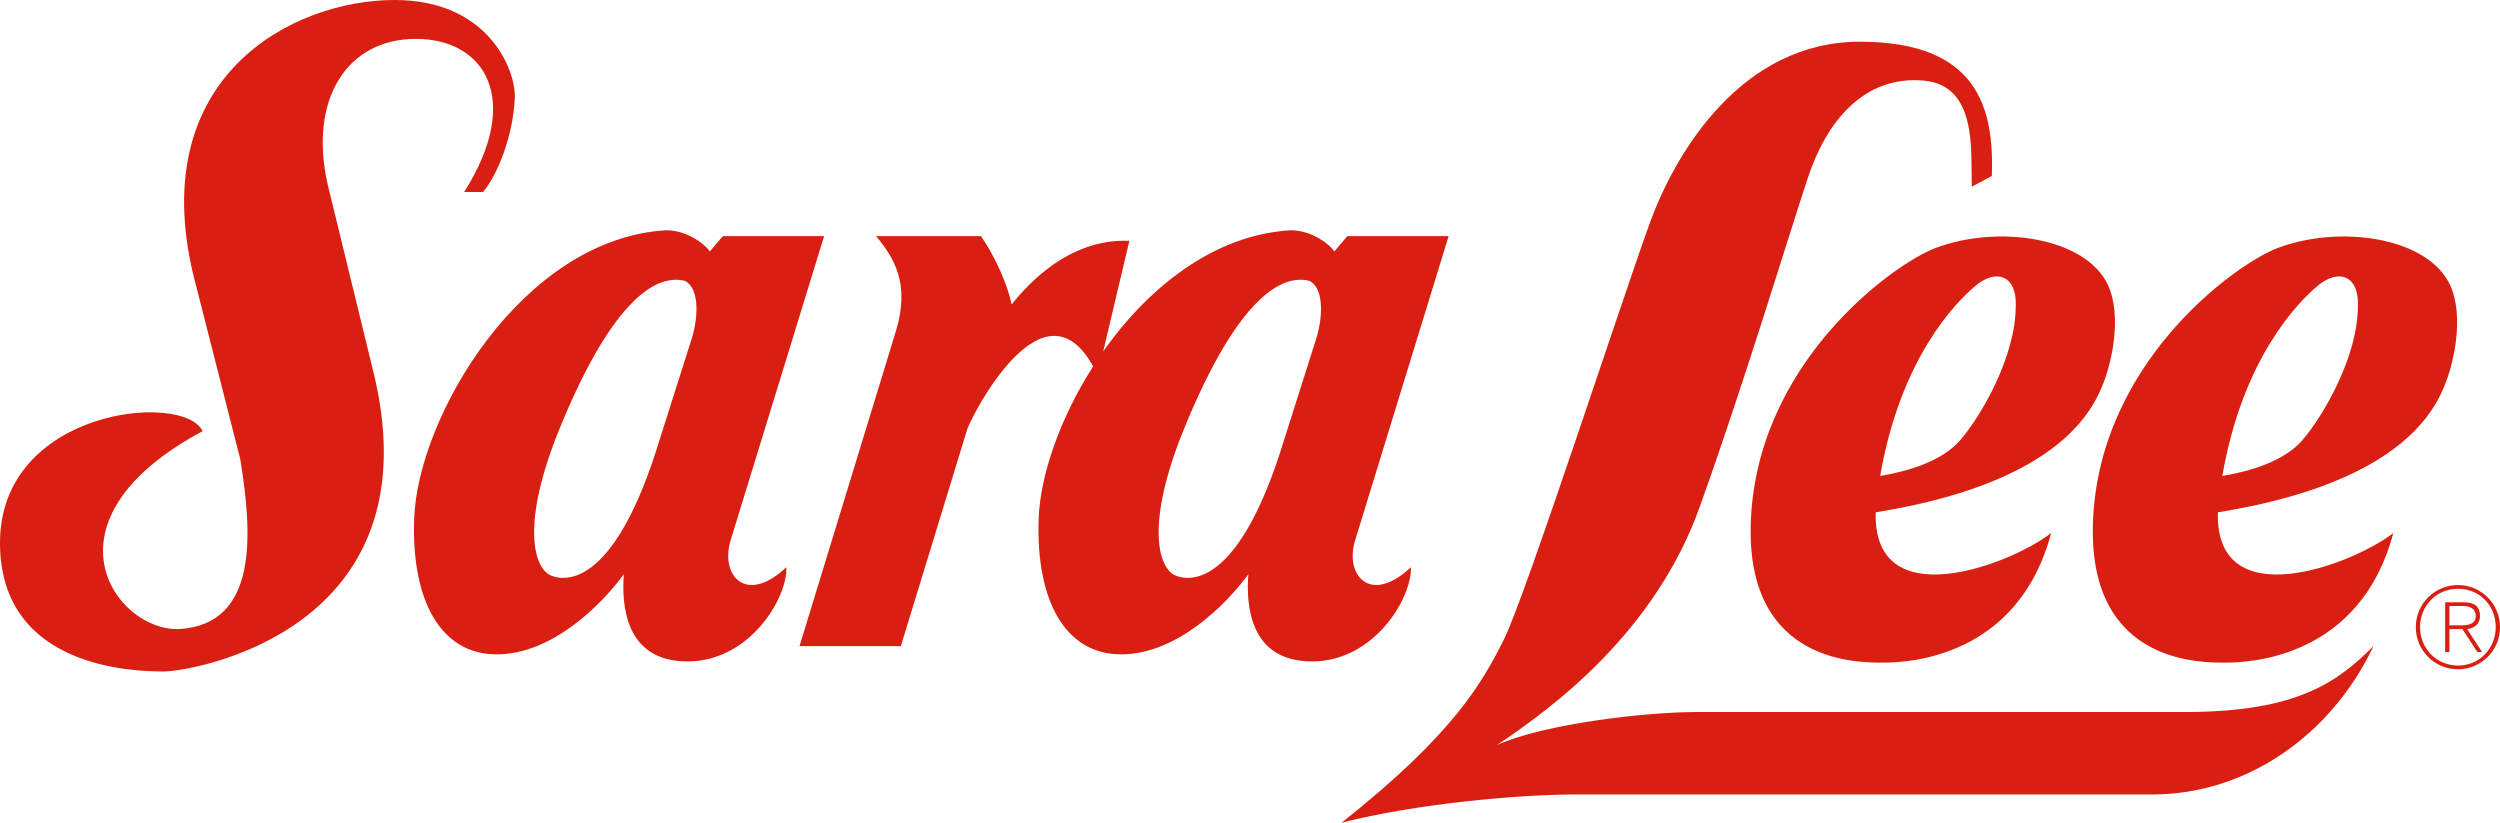
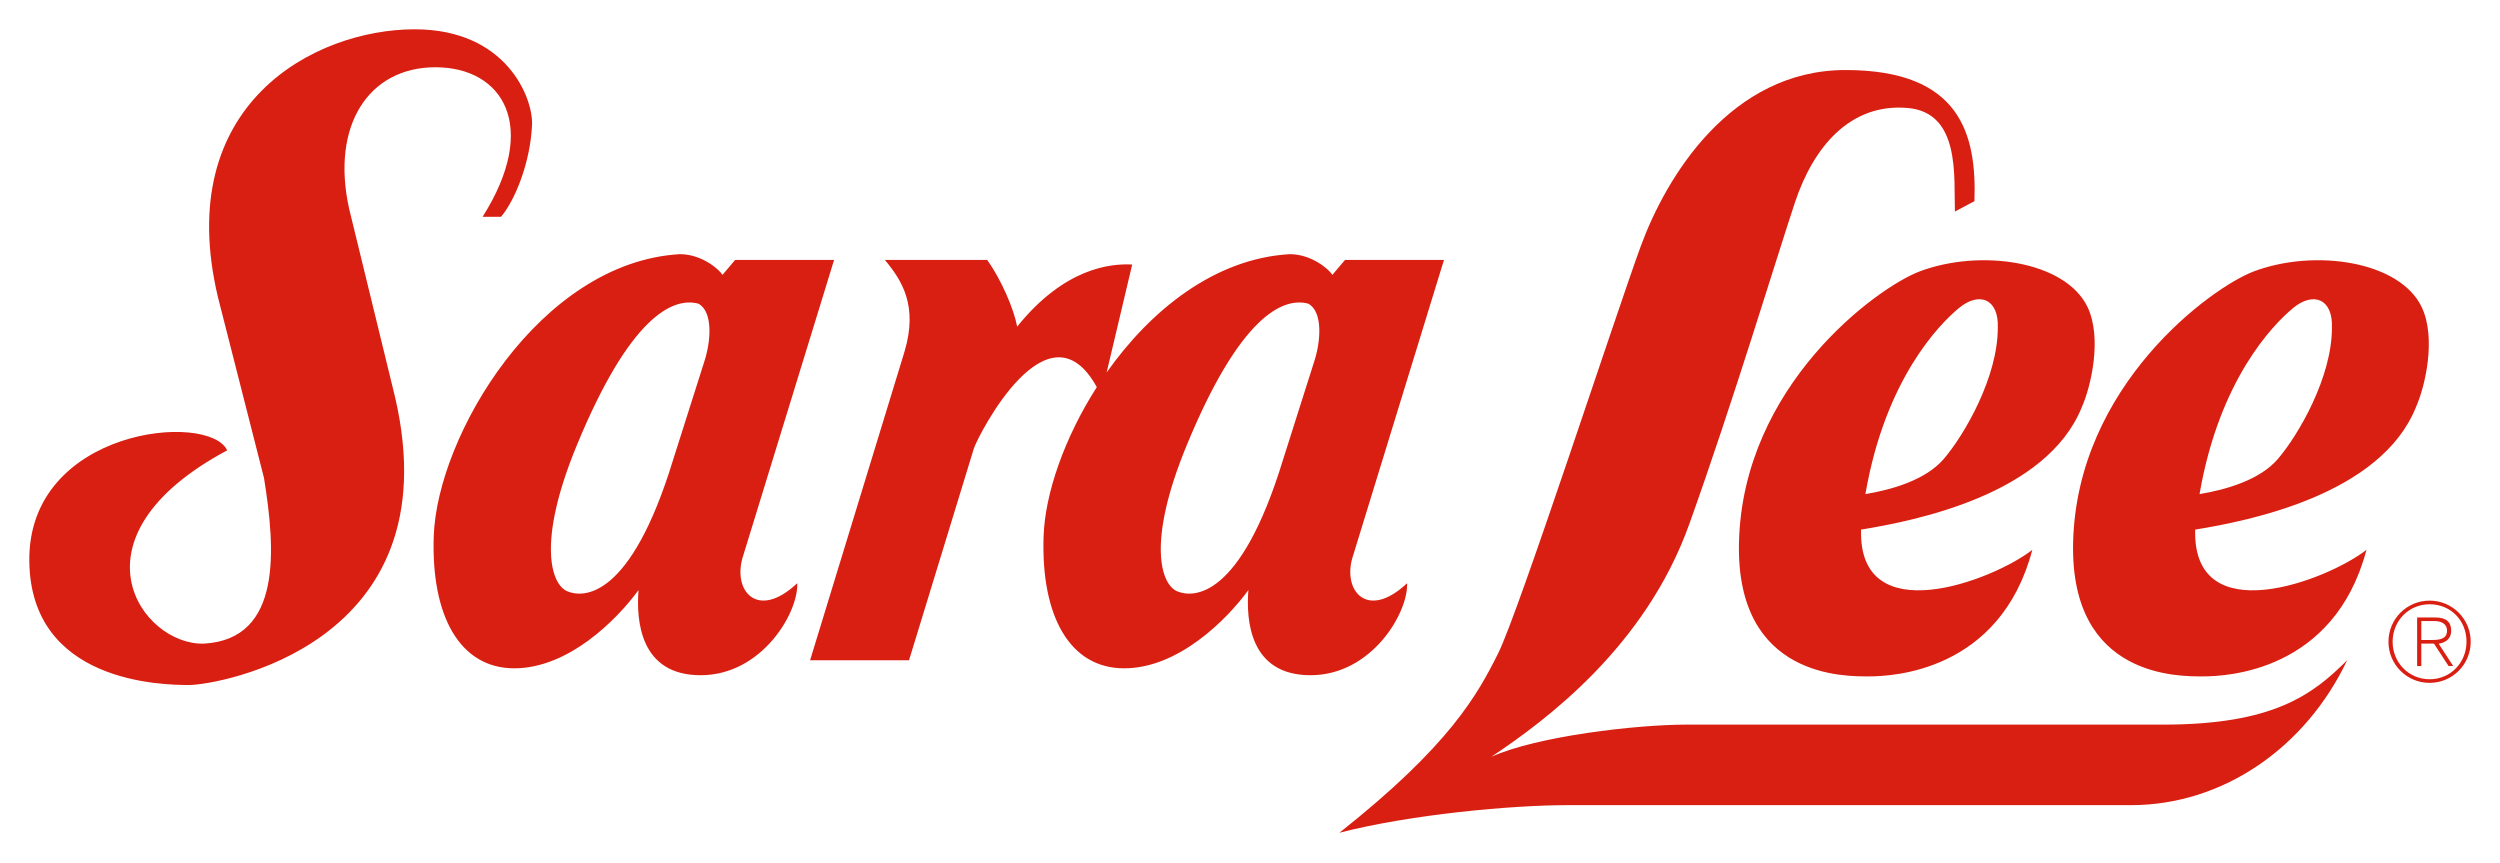
- <svg xmlns="http://www.w3.org/2000/svg" id="Layer_1" version="1.1" viewBox="0 0 2426.64 798.6">
-   <defs>
-     <style>
-       .st0 {
-         fill: #d91f11;
-         fill-rule: evenodd;
-       }
-     </style>
-   </defs>
-   <path class="st0" d="M2385.79,567.88c-22.62,0-40.88,18.25-40.88,40.87s18.26,40.87,40.88,40.87,40.86-18.25,40.86-40.87-18.24-40.87-40.86-40.87ZM2385.88,646.03c-20.87,0-36.84-16.62-36.84-37.26s15.76-37.26,36.84-37.26,36.6,16.29,36.6,37.15c.01,20.66-15.72,37.38-36.6,37.38h0ZM1315.78,523.1l90.34-293.87h-98.34l-12.59,14.86c-3.42-5.72-20.95-20.58-42.31-20.58-74.55,4.28-138.32,55.59-182.07,117.62l25.42-107.33c-21.73-1.14-67.46,3.44-114.35,61.75-3.42-18.3-16.01-46.88-29.73-66.32h-101.77c17.15,20.58,33.17,45.73,19.44,91.48l-93.76,306.44h98.34l64.59-210.97c4.99-13.88,73.58-148.45,122.05-60.53-32.24,50.39-51.4,105.79-52.87,148.01-2.76,80.12,26.29,131.5,80.04,131.5s101.77-48.02,123.49-77.75c-2.28,29.73,1.14,84.61,61.75,84.61s97.18-61.75,96.03-91.48c-39.99,37.74-65.16,6.87-53.72-27.43h0ZM1276.89,331l-30.86,97.2c-42.32,138.36-89.2,137.22-105.2,130.35s-30.12-48.48,9.16-144.06c52.6-128.07,95.48-148.66,121.21-141.79,14.84,7.99,12.57,37.72,5.69,58.3h0ZM2377.93,276.13c-21.74-45.73-106.35-58.32-166.94-35.45-42.02,15.86-176.09,113.21-179.54,269.85-2.94,134.89,106.35,132.65,129.23,132.65s130.34-4.59,162.37-125.78c-39.55,30.77-173.13,81.58-170.24-20.12,54.49-8.85,184.48-34.88,219.41-121.68,9.14-20.58,20.42-68.54,5.72-99.48ZM2235,427.07c-17.91,20.88-51.4,30.53-77.88,34.93,19.75-114.35,73.36-168.59,92.74-184.73,20.57-17.15,40-9.14,38.86,19.44,0,49.17-33.17,106.33-53.72,130.35h0ZM317.9,178.38c-18.29-82.34,19.09-140.65,85.76-140.65s104.05,58.32,46.88,148.66h18.29c13.72-16.01,29.24-53.78,30.87-91.48,1.14-26.3-25.15-94.91-116.63-94.91-99.48,0-241.28,74.32-195.53,266.43l45.73,179.53c11.44,70.9,18.3,160.08-59.46,164.65-61.75,2.3-139.5-105.19,22.87-192.11C178.39,379.62-1.14,396.77,0,528.27c1.06,121.24,131.7,123.49,158.94,123.49s261.85-38.87,204.68-285.87l-45.72-187.5ZM709.59,523.1l90.33-293.87h-98.34l-12.58,14.86c-3.42-5.72-20.96-20.58-42.3-20.58-139.5,8-241.28,180.67-244.7,280.15-2.76,80.12,26.3,131.5,80.04,131.5s101.77-48.02,123.49-77.75c-2.28,29.73,1.14,84.61,61.75,84.61s97.19-61.75,96.05-91.48c-40.01,37.74-65.16,6.87-53.74-27.43h0ZM670.7,331l-30.87,97.2c-42.31,138.36-89.19,137.22-105.19,130.35s-30.12-48.48,9.14-144.06c52.6-128.07,95.48-148.66,121.21-141.79,14.86,7.99,12.57,37.72,5.71,58.3h0ZM2045.81,276.13c-21.74-45.73-106.35-58.32-166.94-35.45-42.05,15.86-176.09,113.21-179.54,269.85-2.94,134.89,106.35,132.65,129.23,132.65s130.34-4.59,162.37-125.78c-39.57,30.77-173.13,81.58-170.24-20.12,54.49-8.85,184.48-34.88,219.41-121.68,9.13-20.58,20.4-68.54,5.72-99.48ZM1902.88,427.07c-17.91,20.88-51.4,30.53-77.88,34.93,19.75-114.35,73.36-168.59,92.71-184.73,20.6-17.15,40.03-9.14,38.89,19.44.01,49.17-33.15,106.33-53.72,130.35h0Z" />
-   <path class="st0" d="M1647.53,691.11c-50.31,0-148.66,11.44-194.4,32.02,54.89-36.59,153.23-109.77,196.69-230.98s86.92-265.29,105.2-320.18c18.29-54.88,54.7-98.74,112.05-93.76,52.6,4.58,45.75,68.61,46.89,102.92l19.43-10.29c2.28-66.32-13.74-130.35-128.06-130.35s-178.4,106.33-203.55,174.95c-25.15,68.6-121.2,363.62-141.79,404.79-20.57,41.16-48,91.47-157.8,178.37,70.91-18.29,171.54-27.43,226.43-27.43h560.29c91.48,0,173.78-57.17,214.95-144.08-34.31,34.31-73.17,64.04-182.95,64.04h-473.37s0-.01,0-.01ZM2394.8,610.72c6.89-1.09,12.46-4.92,12.46-12.78,0-8.74-4.81-13.33-15.73-13.33h-18.13v48.3h4.15v-22.3h12.57l14.54,22.28h4.59l-14.45-22.18h0ZM2387.81,607.01h-10.26v-18.79h13.32c5.8,0,12.23,2.18,12.23,9.61,0,8.42-7.98,9.18-15.29,9.18h0Z" />
+ <svg xmlns="http://www.w3.org/2000/svg" data-fit="contain" viewBox="-29.13 -29.12 2484.90 856.84">
+   <path style="fill: #d91f11;         fill-rule: evenodd;" d="M2385.79,567.88c-22.62,0-40.88,18.25-40.88,40.87s18.26,40.87,40.88,40.87,40.86-18.25,40.86-40.87-18.24-40.87-40.86-40.87ZM2385.88,646.03c-20.87,0-36.84-16.62-36.84-37.26s15.76-37.26,36.84-37.26,36.6,16.29,36.6,37.15c.01,20.66-15.72,37.38-36.6,37.38h0ZM1315.78,523.1l90.34-293.87h-98.34l-12.59,14.86c-3.42-5.72-20.95-20.58-42.31-20.58-74.55,4.28-138.32,55.59-182.07,117.62l25.42-107.33c-21.73-1.14-67.46,3.44-114.35,61.75-3.42-18.3-16.01-46.88-29.73-66.32h-101.77c17.15,20.58,33.17,45.73,19.44,91.48l-93.76,306.44h98.34l64.59-210.97c4.99-13.88,73.58-148.45,122.05-60.53-32.24,50.39-51.4,105.79-52.87,148.01-2.76,80.12,26.29,131.5,80.04,131.5s101.77-48.02,123.49-77.75c-2.28,29.73,1.14,84.61,61.75,84.61s97.18-61.75,96.03-91.48c-39.99,37.74-65.16,6.87-53.72-27.43h0ZM1276.89,331l-30.86,97.2c-42.32,138.36-89.2,137.22-105.2,130.35s-30.12-48.48,9.16-144.06c52.6-128.07,95.48-148.66,121.21-141.79,14.84,7.99,12.57,37.72,5.69,58.3h0ZM2377.93,276.13c-21.74-45.73-106.35-58.32-166.94-35.45-42.02,15.86-176.09,113.21-179.54,269.85-2.94,134.89,106.35,132.65,129.23,132.65s130.34-4.59,162.37-125.78c-39.55,30.77-173.13,81.58-170.24-20.12,54.49-8.85,184.48-34.88,219.41-121.68,9.14-20.58,20.42-68.54,5.72-99.48ZM2235,427.07c-17.91,20.88-51.4,30.53-77.88,34.93,19.75-114.35,73.36-168.59,92.74-184.73,20.57-17.15,40-9.14,38.86,19.44,0,49.17-33.17,106.33-53.72,130.35h0ZM317.9,178.38c-18.29-82.34,19.09-140.65,85.76-140.65s104.05,58.32,46.88,148.66h18.29c13.72-16.01,29.24-53.78,30.87-91.48,1.14-26.3-25.15-94.91-116.63-94.91-99.48,0-241.28,74.32-195.53,266.43l45.73,179.53c11.44,70.9,18.3,160.08-59.46,164.65-61.75,2.3-139.5-105.19,22.87-192.11C178.39,379.62-1.14,396.77,0,528.27c1.06,121.24,131.7,123.49,158.94,123.49s261.85-38.87,204.68-285.87l-45.72-187.5ZM709.59,523.1l90.33-293.87h-98.34l-12.58,14.86c-3.42-5.72-20.96-20.58-42.3-20.58-139.5,8-241.28,180.67-244.7,280.15-2.76,80.12,26.3,131.5,80.04,131.5s101.77-48.02,123.49-77.75c-2.28,29.73,1.14,84.61,61.75,84.61s97.19-61.75,96.05-91.48c-40.01,37.74-65.16,6.87-53.74-27.43h0ZM670.7,331l-30.87,97.2c-42.31,138.36-89.19,137.22-105.19,130.35s-30.12-48.48,9.14-144.06c52.6-128.07,95.48-148.66,121.21-141.79,14.86,7.99,12.57,37.72,5.71,58.3h0ZM2045.81,276.13c-21.74-45.73-106.35-58.32-166.94-35.45-42.05,15.86-176.09,113.21-179.54,269.85-2.94,134.89,106.35,132.65,129.23,132.65s130.34-4.59,162.37-125.78c-39.57,30.77-173.13,81.58-170.24-20.12,54.49-8.85,184.48-34.88,219.41-121.68,9.13-20.58,20.4-68.54,5.72-99.48ZM1902.88,427.07c-17.91,20.88-51.4,30.53-77.88,34.93,19.75-114.35,73.36-168.59,92.71-184.73,20.6-17.15,40.03-9.14,38.89,19.44.01,49.17-33.15,106.33-53.72,130.35h0Z" />
+   <path style="fill: #d91f11;         fill-rule: evenodd;" d="M1647.53,691.11c-50.31,0-148.66,11.44-194.4,32.02,54.89-36.59,153.23-109.77,196.69-230.98s86.92-265.29,105.2-320.18c18.29-54.88,54.7-98.74,112.05-93.76,52.6,4.58,45.75,68.61,46.89,102.92l19.43-10.29c2.28-66.32-13.74-130.35-128.06-130.35s-178.4,106.33-203.55,174.95c-25.15,68.6-121.2,363.62-141.79,404.79-20.57,41.16-48,91.47-157.8,178.37,70.91-18.29,171.54-27.43,226.43-27.43h560.29c91.48,0,173.78-57.17,214.95-144.08-34.31,34.31-73.17,64.04-182.95,64.04h-473.37s0-.01,0-.01ZM2394.8,610.72c6.89-1.09,12.46-4.92,12.46-12.78,0-8.74-4.81-13.33-15.73-13.33h-18.13v48.3h4.15v-22.3h12.57l14.54,22.28h4.59l-14.45-22.18h0ZM2387.81,607.01h-10.26v-18.79h13.32c5.8,0,12.23,2.18,12.23,9.61,0,8.42-7.98,9.18-15.29,9.18h0Z" />
</svg>
